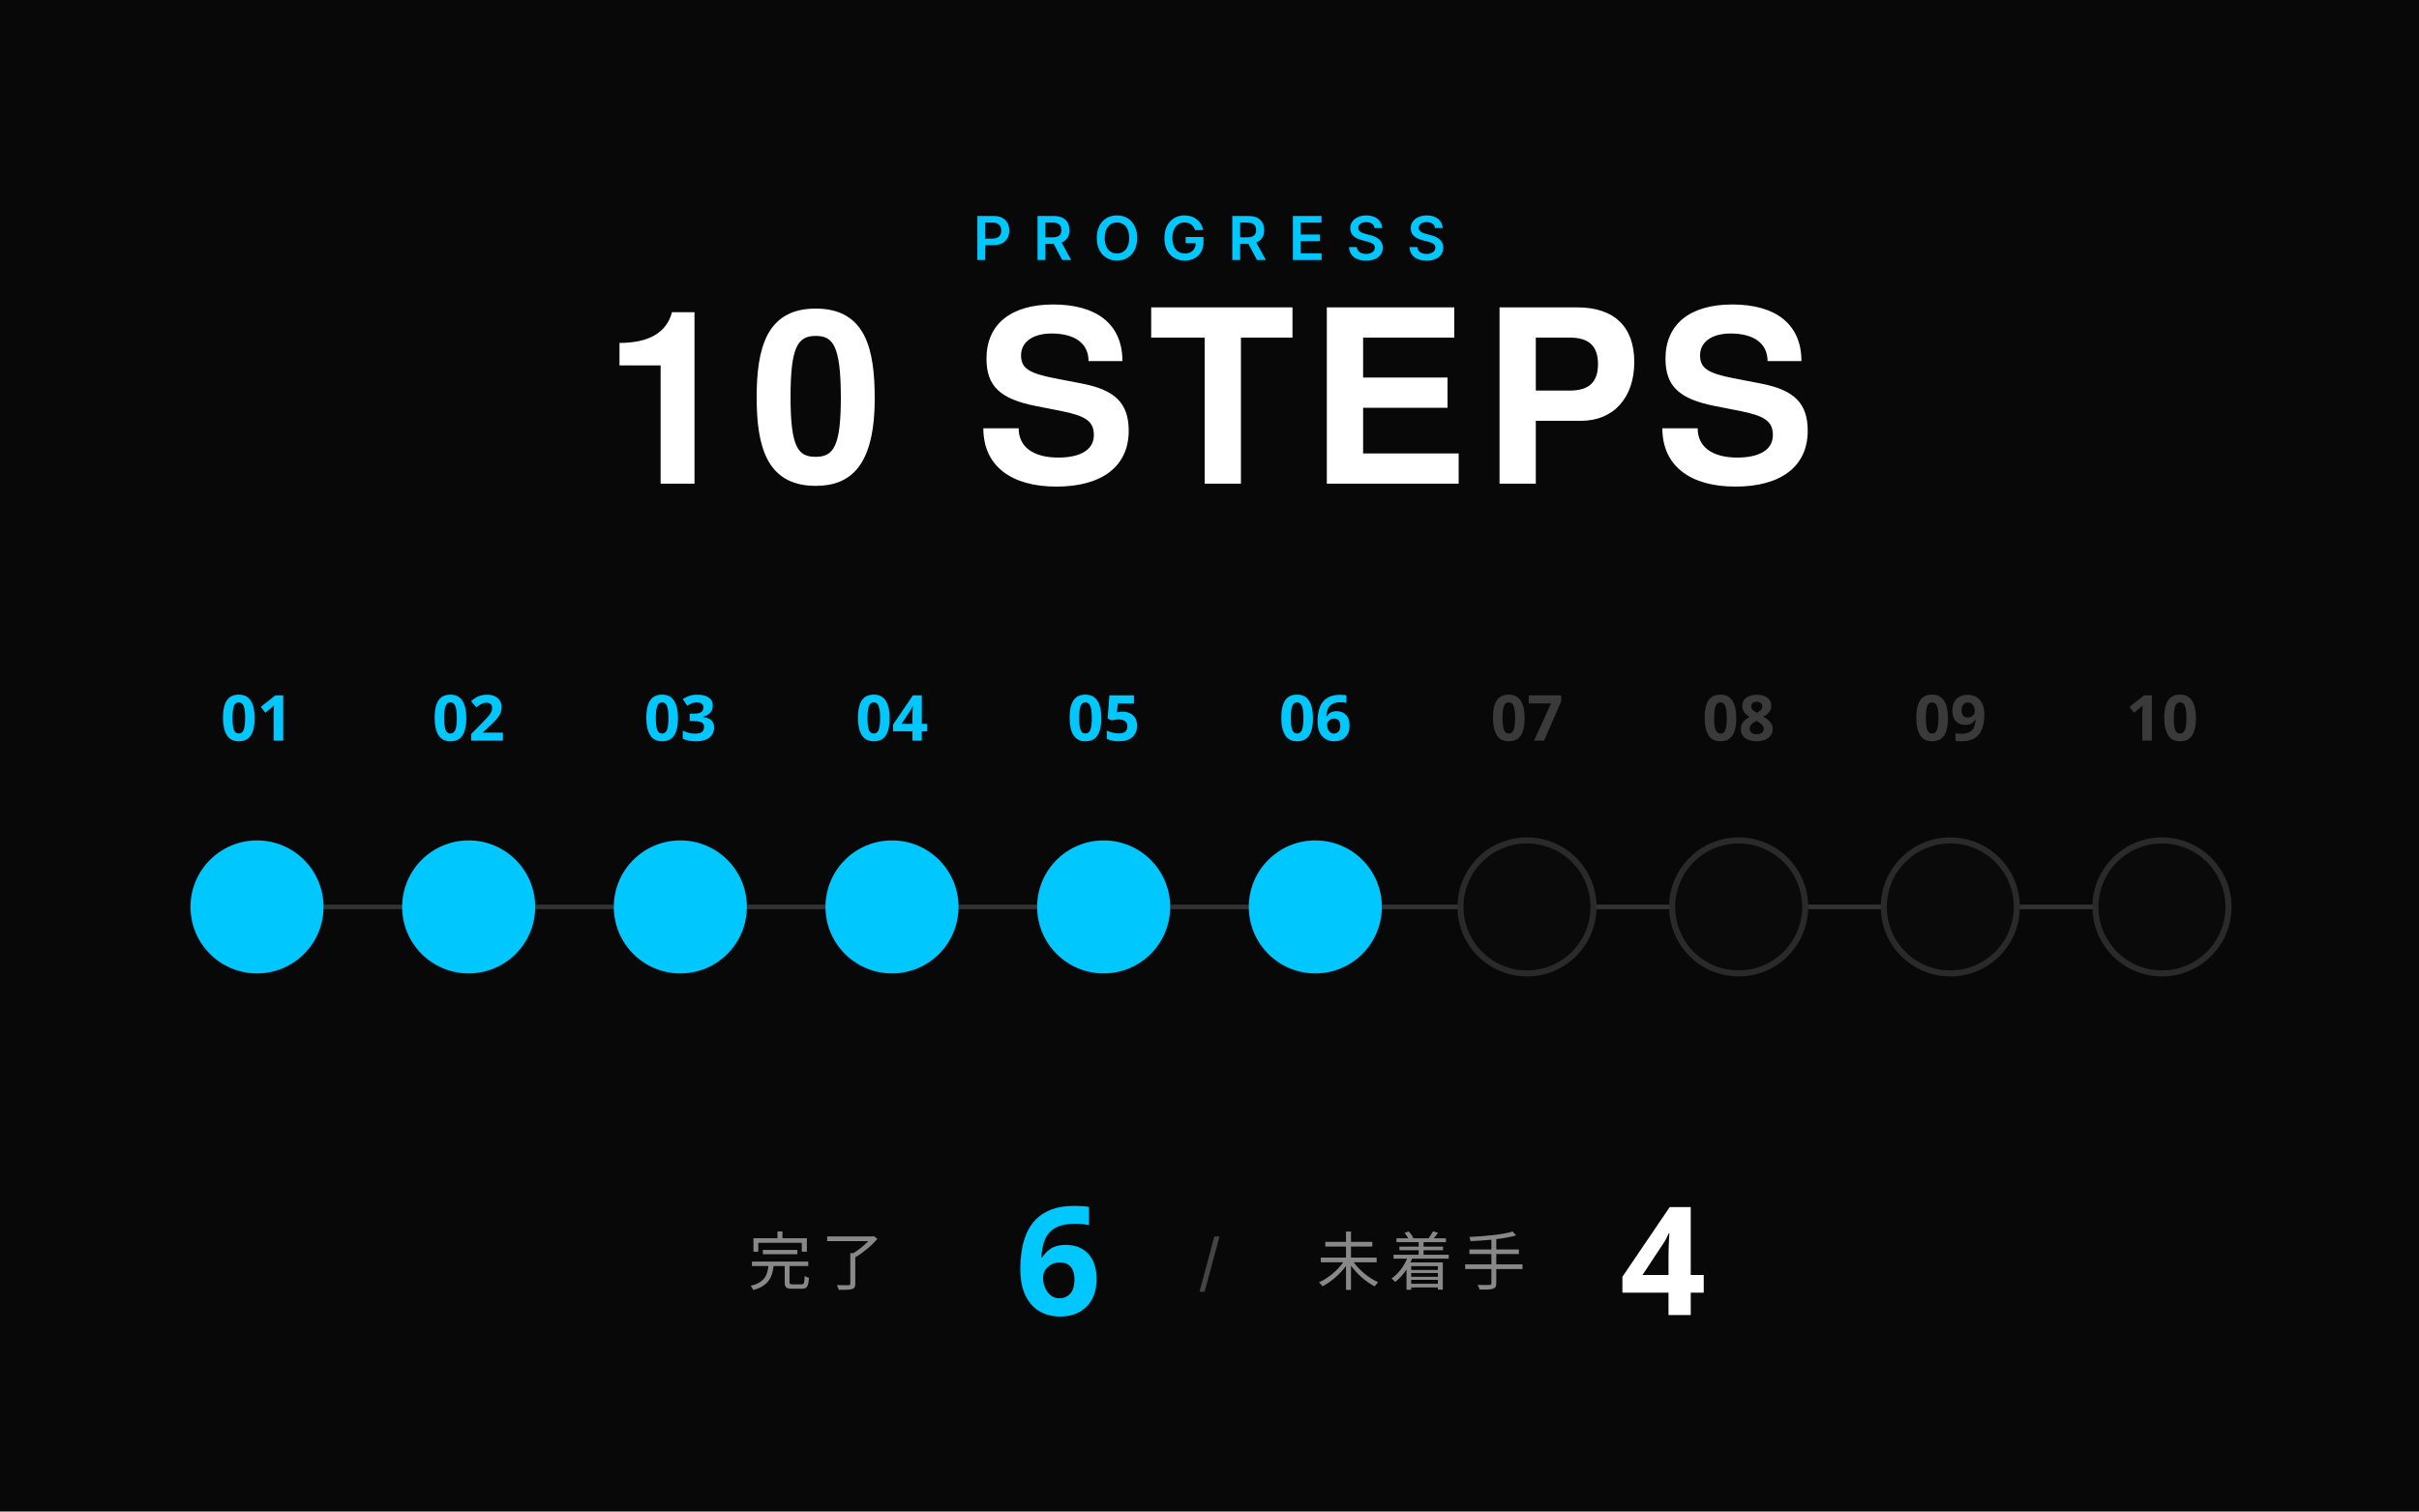
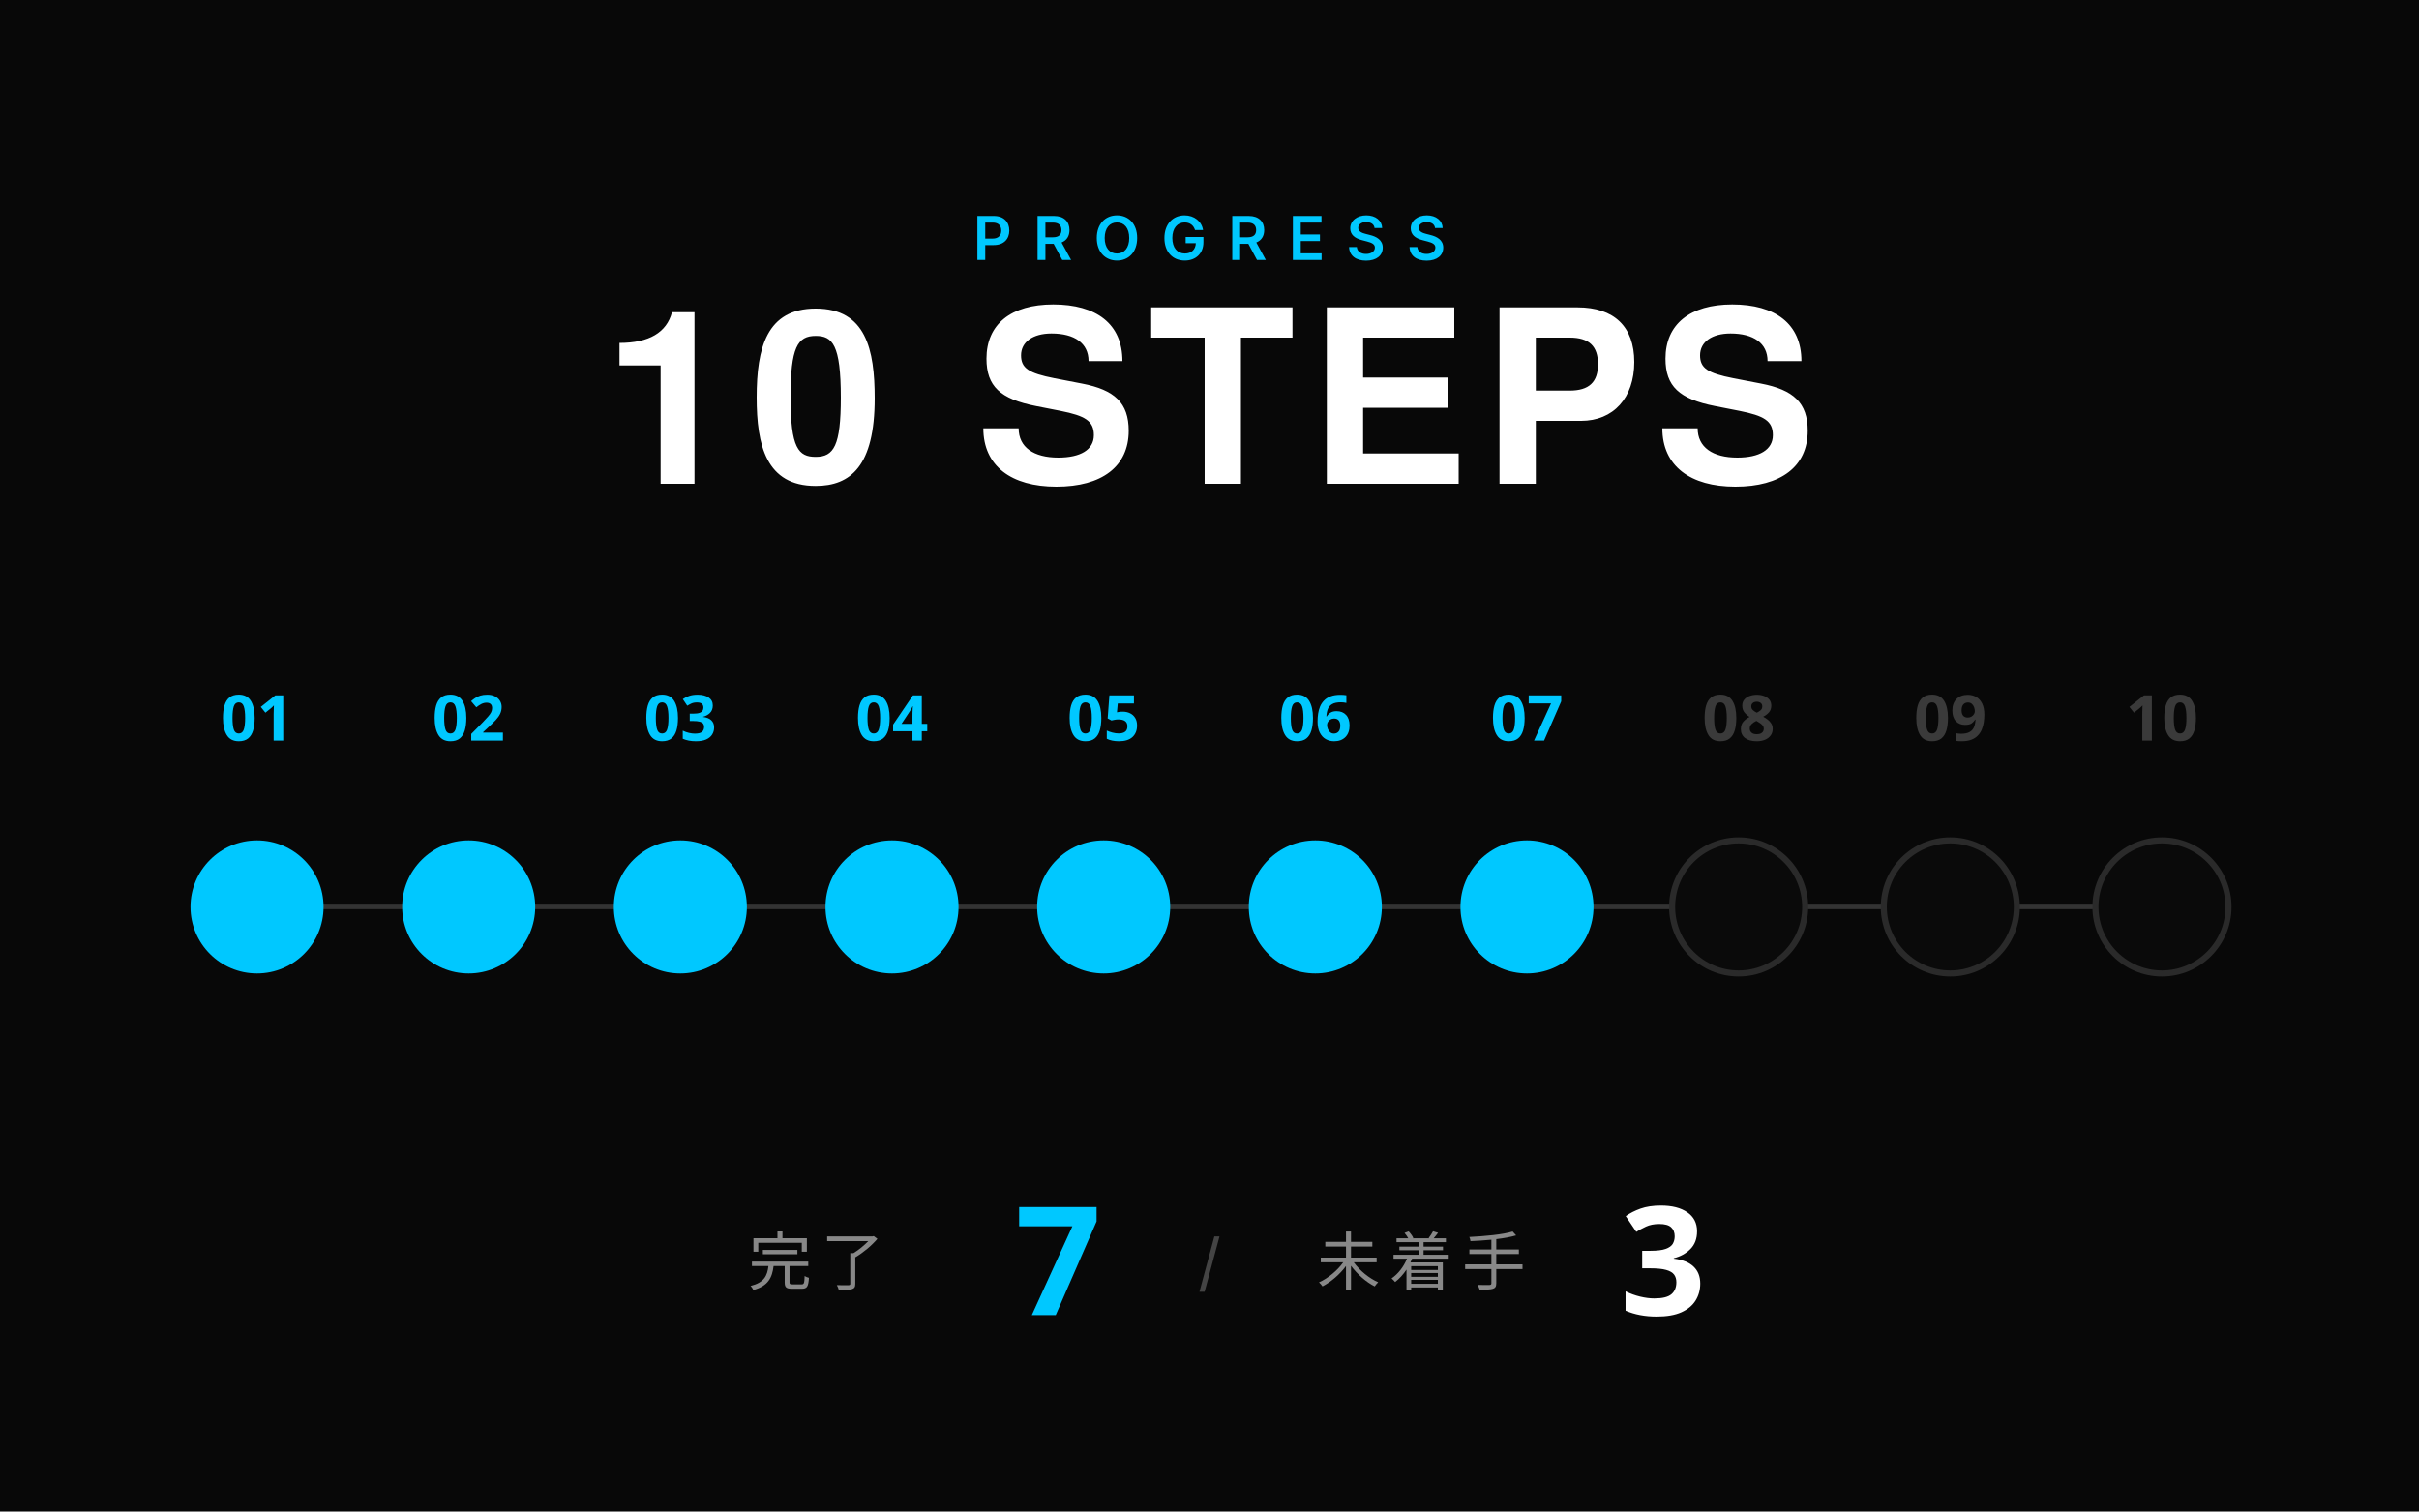
<svg xmlns="http://www.w3.org/2000/svg" viewBox="0 0 1600 1000" preserveAspectRatio="xMidYMid meet">
  <rect width="1600" height="1000" fill="#080808" />
  <text x="800" y="172" text-anchor="middle" font-family="-apple-system, BlinkMacSystemFont, 'Segoe UI', sans-serif" font-size="40" letter-spacing="14" fill="#00c8ff" font-weight="600">PROGRESS</text>
  <text x="800" y="320" text-anchor="middle" font-family="'Arial Black', 'Helvetica Neue', sans-serif" font-size="160" font-weight="900" fill="#ffffff" letter-spacing="8">10 STEPS</text>
  <g font-family="'Arial Black', sans-serif" font-size="42" font-weight="900" text-anchor="middle">
    <text x="170" y="490" fill="#00c8ff">01</text>
    <text x="310" y="490" fill="#00c8ff">02</text>
    <text x="450" y="490" fill="#00c8ff">03</text>
    <text x="590" y="490" fill="#00c8ff">04</text>
    <text x="730" y="490" fill="#00c8ff">05</text>
    <text x="870" y="490" fill="#00c8ff">06</text>
-     <text x="1010" y="490" fill="#3a3a3a">07</text>
+     <text x="1010" y="490" fill="#00c8ff">07</text>
    <text x="1150" y="490" fill="#3a3a3a">08</text>
    <text x="1290" y="490" fill="#3a3a3a">09</text>
    <text x="1430" y="490" fill="#3a3a3a">10</text>
  </g>
  <line x1="170" y1="600" x2="1430" y2="600" stroke="#333333" stroke-width="3" />
  <g>
    <circle cx="170" cy="600" r="44" fill="#00c8ff" />
    <circle cx="310" cy="600" r="44" fill="#00c8ff" />
    <circle cx="450" cy="600" r="44" fill="#00c8ff" />
    <circle cx="590" cy="600" r="44" fill="#00c8ff" />
    <circle cx="730" cy="600" r="44" fill="#00c8ff" />
    <circle cx="870" cy="600" r="44" fill="#00c8ff" />
-     <circle cx="1010" cy="600" r="44" fill="#0a0a0a" stroke="#2a2a2a" stroke-width="4" />
+     <circle cx="1010" cy="600" r="44" fill="#00c8ff" />
    <circle cx="1150" cy="600" r="44" fill="#0a0a0a" stroke="#2a2a2a" stroke-width="4" />
    <circle cx="1290" cy="600" r="44" fill="#0a0a0a" stroke="#2a2a2a" stroke-width="4" />
    <circle cx="1430" cy="600" r="44" fill="#0a0a0a" stroke="#2a2a2a" stroke-width="4" />
  </g>
  <g font-family="-apple-system, BlinkMacSystemFont, 'Segoe UI', 'Hiragino Sans', sans-serif" letter-spacing="6">
    <text x="540" y="850" text-anchor="middle" font-size="42" fill="#888888" font-weight="500">完了</text>
-     <text x="700" y="870" text-anchor="middle" font-family="'Arial Black', sans-serif" font-size="100" fill="#00c8ff" font-weight="900">6</text>
+     <text x="700" y="870" text-anchor="middle" font-family="'Arial Black', sans-serif" font-size="100" fill="#00c8ff" font-weight="900">7</text>
    <text x="800" y="850" text-anchor="middle" font-size="42" fill="#444444">/</text>
    <text x="940" y="850" text-anchor="middle" font-size="42" fill="#888888" font-weight="500">未着手</text>
-     <text x="1100" y="870" text-anchor="middle" font-family="'Arial Black', sans-serif" font-size="100" fill="#ffffff" font-weight="900">4</text>
+     <text x="1100" y="870" text-anchor="middle" font-family="'Arial Black', sans-serif" font-size="100" fill="#ffffff" font-weight="900">3</text>
  </g>
</svg>
